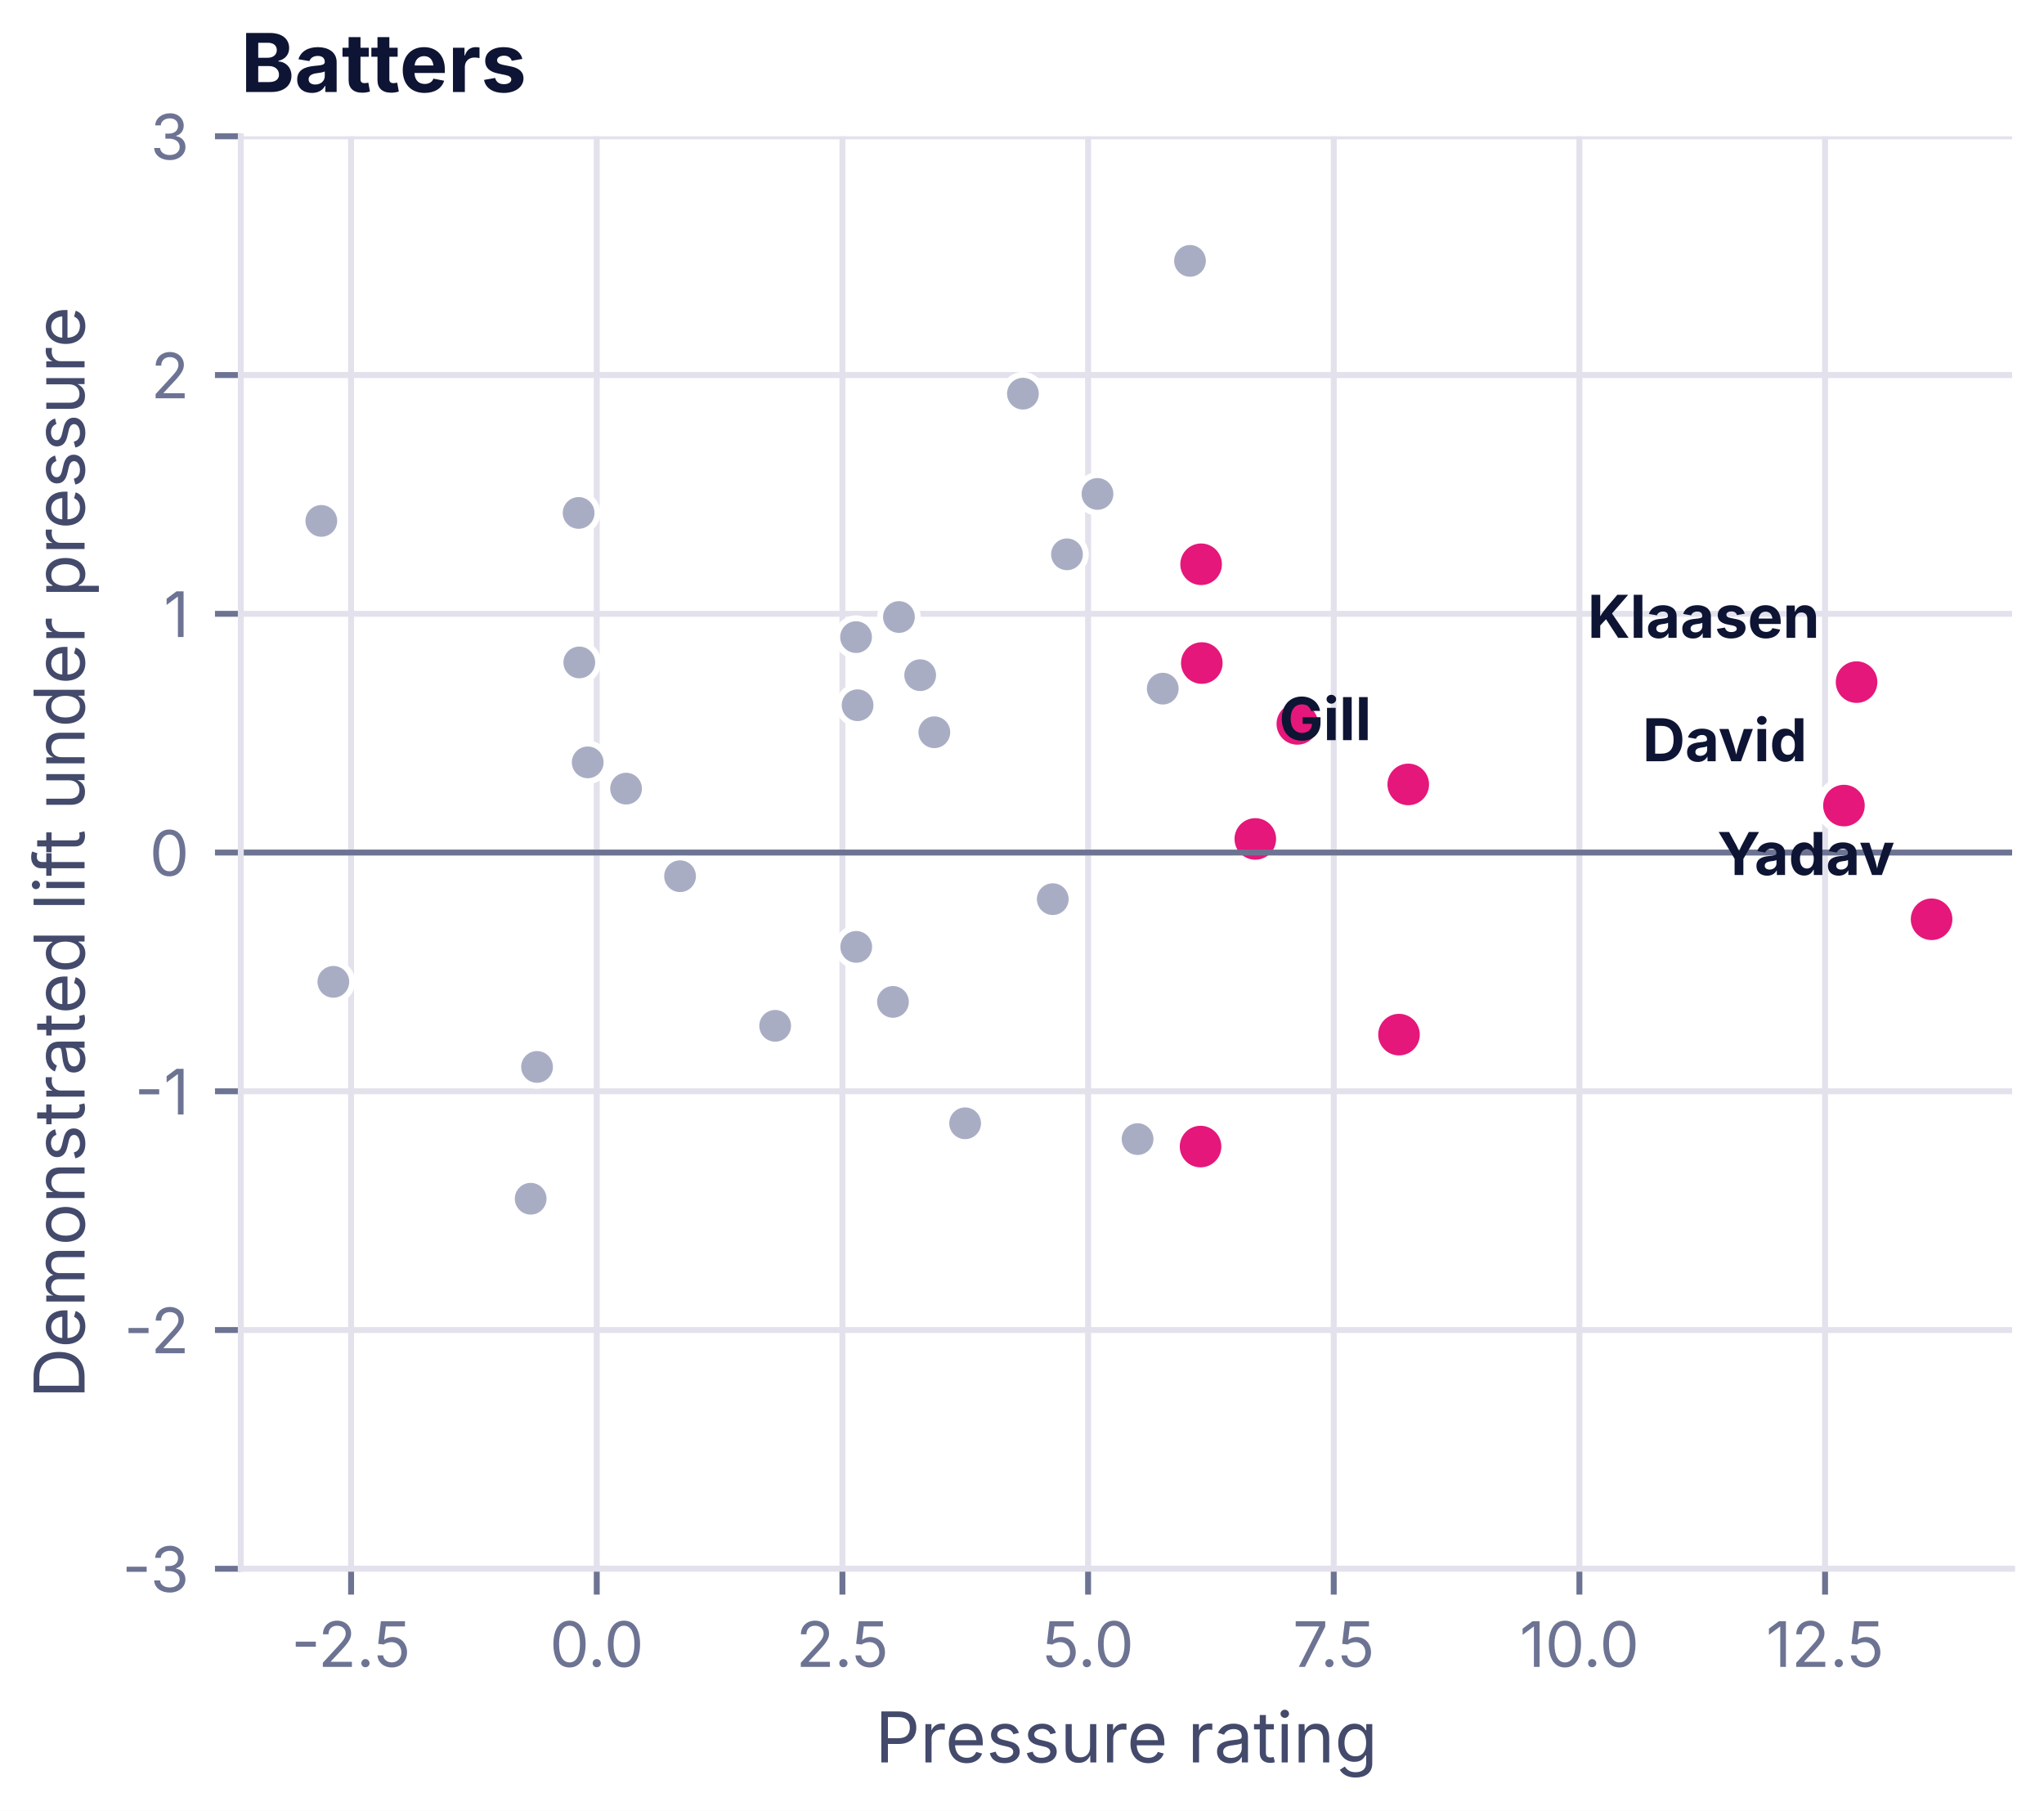
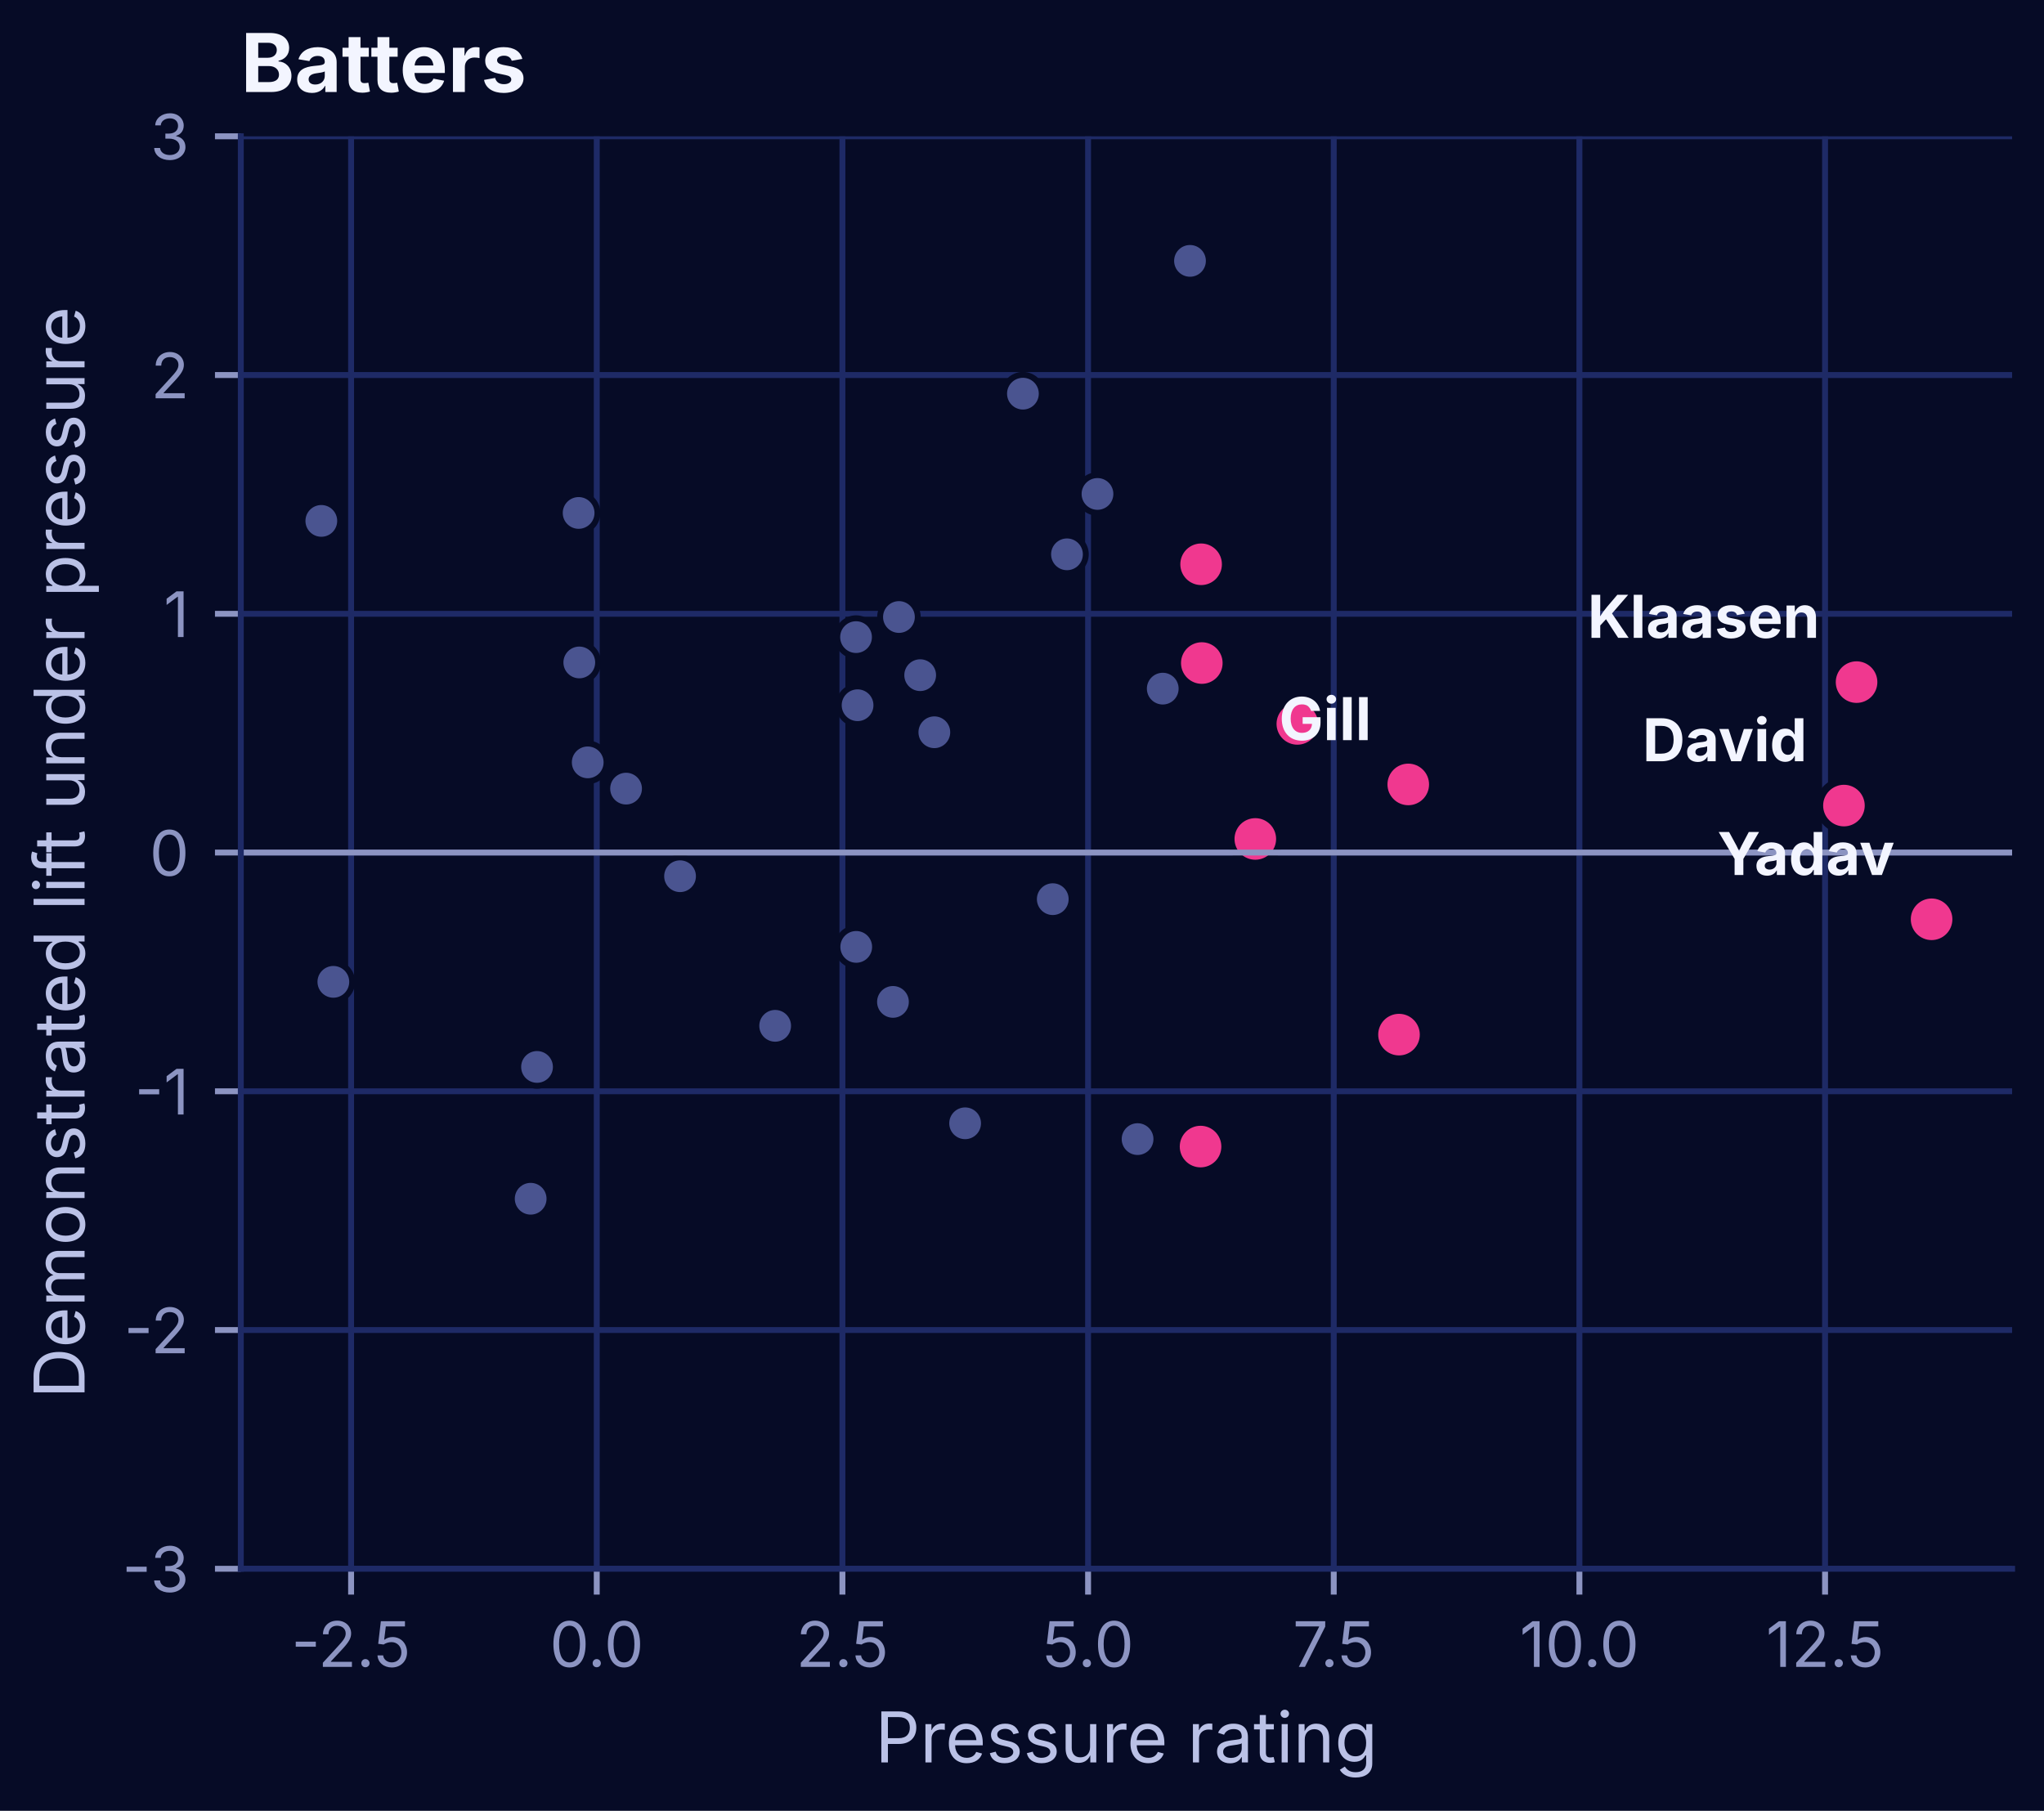
<svg xmlns="http://www.w3.org/2000/svg" xmlns:xlink="http://www.w3.org/1999/xlink" width="276.88pt" height="245.289pt" viewBox="0 0 276.88 245.289" version="1.1">
  <defs>
    <style type="text/css">*{stroke-linejoin: round; stroke-linecap: butt}</style>
  </defs>
  <g id="figure_1">
    <g id="patch_1">
-       <path d="M 0 245.289  L 276.88 245.289  L 276.88 0  L 0 0  z " style="fill: #ffffff" />
+       <path d="M 0 245.289  L 276.88 245.289  L 276.88 0  L 0 0  z " style="fill: #060b26" />
    </g>
    <g id="axes_1">
      <g id="patch_2">
-         <path d="M 32.62 212.503  L 272.56 212.503  L 272.56 18.463  L 32.62 18.463  z " style="fill: #ffffff" />
+         <path d="M 32.62 212.503  L 272.56 212.503  L 272.56 18.463  L 32.62 18.463  z " style="fill: #060b26" />
      </g>
      <g id="matplotlib.axis_1">
        <g id="xtick_1">
          <g id="line2d_1">
-             <path d="M 47.559 212.503  L 47.559 18.463  " clip-path="url(#p2cdf17fd1f)" style="fill: none; stroke: #e2e1ec; stroke-width: 0.8; stroke-linecap: square" />
+             <path d="M 47.559 212.503  L 47.559 18.463  " clip-path="url(#p2ece2c6261)" style="fill: none; stroke: #1e2a66; stroke-width: 0.8; stroke-linecap: square" />
          </g>
          <g id="line2d_2">
            <defs>
-               <path id="m5be3308e2d" d="M 0 0  L 0 3.5  " style="stroke: #6d7392; stroke-width: 0.8" />
+               <path id="mb348c102b0" d="M 0 0  L 0 3.5  " style="stroke: #8c94c2; stroke-width: 0.8" />
            </defs>
            <g>
-               <use xlink:href="#m5be3308e2d" x="47.559" y="212.503" style="fill: #6d7392; stroke: #6d7392; stroke-width: 0.8" />
+               <use xlink:href="#mb348c102b0" x="47.559" y="212.503" style="fill: #8c94c2; stroke: #8c94c2; stroke-width: 0.8" />
            </g>
          </g>
          <g id="text_1">
-             <text style="font-size: 8.5px; font-family: 'Inter', 'Segoe UI', 'Arial', 'DejaVu Sans'; text-anchor: middle; fill: #6d7392" x="47.559" y="225.796" transform="rotate(-0 47.55918 225.7961)">-2.5</text>
+             <text style="font-size: 8.5px; font-family: 'Inter', 'Segoe UI', 'Arial', 'DejaVu Sans'; text-anchor: middle; fill: #8c94c2" x="47.559" y="225.796" transform="rotate(-0 47.55918 225.7961)">-2.5</text>
          </g>
        </g>
        <g id="xtick_2">
          <g id="line2d_3">
-             <path d="M 80.836 212.503  L 80.836 18.463  " clip-path="url(#p2cdf17fd1f)" style="fill: none; stroke: #e2e1ec; stroke-width: 0.8; stroke-linecap: square" />
+             <path d="M 80.836 212.503  L 80.836 18.463  " clip-path="url(#p2ece2c6261)" style="fill: none; stroke: #1e2a66; stroke-width: 0.8; stroke-linecap: square" />
          </g>
          <g id="line2d_4">
            <g>
-               <use xlink:href="#m5be3308e2d" x="80.836" y="212.503" style="fill: #6d7392; stroke: #6d7392; stroke-width: 0.8" />
+               <use xlink:href="#mb348c102b0" x="80.836" y="212.503" style="fill: #8c94c2; stroke: #8c94c2; stroke-width: 0.8" />
            </g>
          </g>
          <g id="text_2">
-             <text style="font-size: 8.5px; font-family: 'Inter', 'Segoe UI', 'Arial', 'DejaVu Sans'; text-anchor: middle; fill: #6d7392" x="80.836" y="225.796" transform="rotate(-0 80.83646 225.7961)">0.0</text>
+             <text style="font-size: 8.5px; font-family: 'Inter', 'Segoe UI', 'Arial', 'DejaVu Sans'; text-anchor: middle; fill: #8c94c2" x="80.836" y="225.796" transform="rotate(-0 80.83646 225.7961)">0.0</text>
          </g>
        </g>
        <g id="xtick_3">
          <g id="line2d_5">
-             <path d="M 114.114 212.503  L 114.114 18.463  " clip-path="url(#p2cdf17fd1f)" style="fill: none; stroke: #e2e1ec; stroke-width: 0.8; stroke-linecap: square" />
+             <path d="M 114.114 212.503  L 114.114 18.463  " clip-path="url(#p2ece2c6261)" style="fill: none; stroke: #1e2a66; stroke-width: 0.8; stroke-linecap: square" />
          </g>
          <g id="line2d_6">
            <g>
-               <use xlink:href="#m5be3308e2d" x="114.114" y="212.503" style="fill: #6d7392; stroke: #6d7392; stroke-width: 0.8" />
+               <use xlink:href="#mb348c102b0" x="114.114" y="212.503" style="fill: #8c94c2; stroke: #8c94c2; stroke-width: 0.8" />
            </g>
          </g>
          <g id="text_3">
-             <text style="font-size: 8.5px; font-family: 'Inter', 'Segoe UI', 'Arial', 'DejaVu Sans'; text-anchor: middle; fill: #6d7392" x="114.114" y="225.796" transform="rotate(-0 114.1137 225.7961)">2.5</text>
+             <text style="font-size: 8.5px; font-family: 'Inter', 'Segoe UI', 'Arial', 'DejaVu Sans'; text-anchor: middle; fill: #8c94c2" x="114.114" y="225.796" transform="rotate(-0 114.1137 225.7961)">2.5</text>
          </g>
        </g>
        <g id="xtick_4">
          <g id="line2d_7">
-             <path d="M 147.391 212.503  L 147.391 18.463  " clip-path="url(#p2cdf17fd1f)" style="fill: none; stroke: #e2e1ec; stroke-width: 0.8; stroke-linecap: square" />
+             <path d="M 147.391 212.503  L 147.391 18.463  " clip-path="url(#p2ece2c6261)" style="fill: none; stroke: #1e2a66; stroke-width: 0.8; stroke-linecap: square" />
          </g>
          <g id="line2d_8">
            <g>
-               <use xlink:href="#m5be3308e2d" x="147.391" y="212.503" style="fill: #6d7392; stroke: #6d7392; stroke-width: 0.8" />
+               <use xlink:href="#mb348c102b0" x="147.391" y="212.503" style="fill: #8c94c2; stroke: #8c94c2; stroke-width: 0.8" />
            </g>
          </g>
          <g id="text_4">
-             <text style="font-size: 8.5px; font-family: 'Inter', 'Segoe UI', 'Arial', 'DejaVu Sans'; text-anchor: middle; fill: #6d7392" x="147.391" y="225.796" transform="rotate(-0 147.391 225.7961)">5.0</text>
+             <text style="font-size: 8.5px; font-family: 'Inter', 'Segoe UI', 'Arial', 'DejaVu Sans'; text-anchor: middle; fill: #8c94c2" x="147.391" y="225.796" transform="rotate(-0 147.391 225.7961)">5.0</text>
          </g>
        </g>
        <g id="xtick_5">
          <g id="line2d_9">
-             <path d="M 180.668 212.503  L 180.668 18.463  " clip-path="url(#p2cdf17fd1f)" style="fill: none; stroke: #e2e1ec; stroke-width: 0.8; stroke-linecap: square" />
+             <path d="M 180.668 212.503  L 180.668 18.463  " clip-path="url(#p2ece2c6261)" style="fill: none; stroke: #1e2a66; stroke-width: 0.8; stroke-linecap: square" />
          </g>
          <g id="line2d_10">
            <g>
-               <use xlink:href="#m5be3308e2d" x="180.668" y="212.503" style="fill: #6d7392; stroke: #6d7392; stroke-width: 0.8" />
+               <use xlink:href="#mb348c102b0" x="180.668" y="212.503" style="fill: #8c94c2; stroke: #8c94c2; stroke-width: 0.8" />
            </g>
          </g>
          <g id="text_5">
-             <text style="font-size: 8.5px; font-family: 'Inter', 'Segoe UI', 'Arial', 'DejaVu Sans'; text-anchor: middle; fill: #6d7392" x="180.668" y="225.796" transform="rotate(-0 180.6683 225.7961)">7.5</text>
+             <text style="font-size: 8.5px; font-family: 'Inter', 'Segoe UI', 'Arial', 'DejaVu Sans'; text-anchor: middle; fill: #8c94c2" x="180.668" y="225.796" transform="rotate(-0 180.6683 225.7961)">7.5</text>
          </g>
        </g>
        <g id="xtick_6">
          <g id="line2d_11">
-             <path d="M 213.946 212.503  L 213.946 18.463  " clip-path="url(#p2cdf17fd1f)" style="fill: none; stroke: #e2e1ec; stroke-width: 0.8; stroke-linecap: square" />
+             <path d="M 213.946 212.503  L 213.946 18.463  " clip-path="url(#p2ece2c6261)" style="fill: none; stroke: #1e2a66; stroke-width: 0.8; stroke-linecap: square" />
          </g>
          <g id="line2d_12">
            <g>
-               <use xlink:href="#m5be3308e2d" x="213.946" y="212.503" style="fill: #6d7392; stroke: #6d7392; stroke-width: 0.8" />
+               <use xlink:href="#mb348c102b0" x="213.946" y="212.503" style="fill: #8c94c2; stroke: #8c94c2; stroke-width: 0.8" />
            </g>
          </g>
          <g id="text_6">
-             <text style="font-size: 8.5px; font-family: 'Inter', 'Segoe UI', 'Arial', 'DejaVu Sans'; text-anchor: middle; fill: #6d7392" x="213.946" y="225.796" transform="rotate(-0 213.9456 225.7961)">10.0</text>
+             <text style="font-size: 8.5px; font-family: 'Inter', 'Segoe UI', 'Arial', 'DejaVu Sans'; text-anchor: middle; fill: #8c94c2" x="213.946" y="225.796" transform="rotate(-0 213.9456 225.7961)">10.0</text>
          </g>
        </g>
        <g id="xtick_7">
          <g id="line2d_13">
-             <path d="M 247.223 212.503  L 247.223 18.463  " clip-path="url(#p2cdf17fd1f)" style="fill: none; stroke: #e2e1ec; stroke-width: 0.8; stroke-linecap: square" />
+             <path d="M 247.223 212.503  L 247.223 18.463  " clip-path="url(#p2ece2c6261)" style="fill: none; stroke: #1e2a66; stroke-width: 0.8; stroke-linecap: square" />
          </g>
          <g id="line2d_14">
            <g>
-               <use xlink:href="#m5be3308e2d" x="247.223" y="212.503" style="fill: #6d7392; stroke: #6d7392; stroke-width: 0.8" />
+               <use xlink:href="#mb348c102b0" x="247.223" y="212.503" style="fill: #8c94c2; stroke: #8c94c2; stroke-width: 0.8" />
            </g>
          </g>
          <g id="text_7">
-             <text style="font-size: 8.5px; font-family: 'Inter', 'Segoe UI', 'Arial', 'DejaVu Sans'; text-anchor: middle; fill: #6d7392" x="247.223" y="225.796" transform="rotate(-0 247.2229 225.7961)">12.5</text>
+             <text style="font-size: 8.5px; font-family: 'Inter', 'Segoe UI', 'Arial', 'DejaVu Sans'; text-anchor: middle; fill: #8c94c2" x="247.223" y="225.796" transform="rotate(-0 247.2229 225.7961)">12.5</text>
          </g>
        </g>
        <g id="text_8">
-           <text style="font-size: 9.5px; font-family: 'Inter', 'Segoe UI', 'Arial', 'DejaVu Sans'; text-anchor: middle; fill: #434a6b" x="152.59" y="238.734" transform="rotate(-0 152.5896 238.7336)">Pressure rating</text>
+           <text style="font-size: 9.5px; font-family: 'Inter', 'Segoe UI', 'Arial', 'DejaVu Sans'; text-anchor: middle; fill: #bac1e6" x="152.59" y="238.734" transform="rotate(-0 152.5896 238.7336)">Pressure rating</text>
        </g>
      </g>
      <g id="matplotlib.axis_2">
        <g id="ytick_1">
          <g id="line2d_15">
-             <path d="M 32.62 212.503  L 272.56 212.503  " clip-path="url(#p2cdf17fd1f)" style="fill: none; stroke: #e2e1ec; stroke-width: 0.8; stroke-linecap: square" />
+             <path d="M 32.62 212.503  L 272.56 212.503  " clip-path="url(#p2ece2c6261)" style="fill: none; stroke: #1e2a66; stroke-width: 0.8; stroke-linecap: square" />
          </g>
          <g id="line2d_16">
            <defs>
-               <path id="m7b76aee8a3" d="M 0 0  L -3.5 0  " style="stroke: #6d7392; stroke-width: 0.8" />
+               <path id="m4f4ef73f83" d="M 0 0  L -3.5 0  " style="stroke: #8c94c2; stroke-width: 0.8" />
            </defs>
            <g>
-               <use xlink:href="#m7b76aee8a3" x="32.62" y="212.503" style="fill: #6d7392; stroke: #6d7392; stroke-width: 0.8" />
+               <use xlink:href="#m4f4ef73f83" x="32.62" y="212.503" style="fill: #8c94c2; stroke: #8c94c2; stroke-width: 0.8" />
            </g>
          </g>
          <g id="text_9">
-             <text style="font-size: 8.5px; font-family: 'Inter', 'Segoe UI', 'Arial', 'DejaVu Sans'; text-anchor: end; fill: #6d7392" x="25.62" y="215.65" transform="rotate(-0 25.61961 215.6498)">-3</text>
+             <text style="font-size: 8.5px; font-family: 'Inter', 'Segoe UI', 'Arial', 'DejaVu Sans'; text-anchor: end; fill: #8c94c2" x="25.62" y="215.65" transform="rotate(-0 25.61961 215.6498)">-3</text>
          </g>
        </g>
        <g id="ytick_2">
          <g id="line2d_17">
-             <path d="M 32.62 180.163  L 272.56 180.163  " clip-path="url(#p2cdf17fd1f)" style="fill: none; stroke: #e2e1ec; stroke-width: 0.8; stroke-linecap: square" />
+             <path d="M 32.62 180.163  L 272.56 180.163  " clip-path="url(#p2ece2c6261)" style="fill: none; stroke: #1e2a66; stroke-width: 0.8; stroke-linecap: square" />
          </g>
          <g id="line2d_18">
            <g>
-               <use xlink:href="#m7b76aee8a3" x="32.62" y="180.163" style="fill: #6d7392; stroke: #6d7392; stroke-width: 0.8" />
+               <use xlink:href="#m4f4ef73f83" x="32.62" y="180.163" style="fill: #8c94c2; stroke: #8c94c2; stroke-width: 0.8" />
            </g>
          </g>
          <g id="text_10">
-             <text style="font-size: 8.5px; font-family: 'Inter', 'Segoe UI', 'Arial', 'DejaVu Sans'; text-anchor: end; fill: #6d7392" x="25.62" y="183.31" transform="rotate(-0 25.61961 183.3098)">-2</text>
+             <text style="font-size: 8.5px; font-family: 'Inter', 'Segoe UI', 'Arial', 'DejaVu Sans'; text-anchor: end; fill: #8c94c2" x="25.62" y="183.31" transform="rotate(-0 25.61961 183.3098)">-2</text>
          </g>
        </g>
        <g id="ytick_3">
          <g id="line2d_19">
-             <path d="M 32.62 147.823  L 272.56 147.823  " clip-path="url(#p2cdf17fd1f)" style="fill: none; stroke: #e2e1ec; stroke-width: 0.8; stroke-linecap: square" />
+             <path d="M 32.62 147.823  L 272.56 147.823  " clip-path="url(#p2ece2c6261)" style="fill: none; stroke: #1e2a66; stroke-width: 0.8; stroke-linecap: square" />
          </g>
          <g id="line2d_20">
            <g>
-               <use xlink:href="#m7b76aee8a3" x="32.62" y="147.823" style="fill: #6d7392; stroke: #6d7392; stroke-width: 0.8" />
+               <use xlink:href="#m4f4ef73f83" x="32.62" y="147.823" style="fill: #8c94c2; stroke: #8c94c2; stroke-width: 0.8" />
            </g>
          </g>
          <g id="text_11">
-             <text style="font-size: 8.5px; font-family: 'Inter', 'Segoe UI', 'Arial', 'DejaVu Sans'; text-anchor: end; fill: #6d7392" x="25.62" y="150.97" transform="rotate(-0 25.61961 150.9698)">-1</text>
+             <text style="font-size: 8.5px; font-family: 'Inter', 'Segoe UI', 'Arial', 'DejaVu Sans'; text-anchor: end; fill: #8c94c2" x="25.62" y="150.97" transform="rotate(-0 25.61961 150.9698)">-1</text>
          </g>
        </g>
        <g id="ytick_4">
          <g id="line2d_21">
-             <path d="M 32.62 115.483  L 272.56 115.483  " clip-path="url(#p2cdf17fd1f)" style="fill: none; stroke: #e2e1ec; stroke-width: 0.8; stroke-linecap: square" />
+             <path d="M 32.62 115.483  L 272.56 115.483  " clip-path="url(#p2ece2c6261)" style="fill: none; stroke: #1e2a66; stroke-width: 0.8; stroke-linecap: square" />
          </g>
          <g id="line2d_22">
            <g>
-               <use xlink:href="#m7b76aee8a3" x="32.62" y="115.483" style="fill: #6d7392; stroke: #6d7392; stroke-width: 0.8" />
+               <use xlink:href="#m4f4ef73f83" x="32.62" y="115.483" style="fill: #8c94c2; stroke: #8c94c2; stroke-width: 0.8" />
            </g>
          </g>
          <g id="text_12">
-             <text style="font-size: 8.5px; font-family: 'Inter', 'Segoe UI', 'Arial', 'DejaVu Sans'; text-anchor: end; fill: #6d7392" x="25.62" y="118.63" transform="rotate(-0 25.61961 118.6298)">0</text>
+             <text style="font-size: 8.5px; font-family: 'Inter', 'Segoe UI', 'Arial', 'DejaVu Sans'; text-anchor: end; fill: #8c94c2" x="25.62" y="118.63" transform="rotate(-0 25.61961 118.6298)">0</text>
          </g>
        </g>
        <g id="ytick_5">
          <g id="line2d_23">
-             <path d="M 32.62 83.143  L 272.56 83.143  " clip-path="url(#p2cdf17fd1f)" style="fill: none; stroke: #e2e1ec; stroke-width: 0.8; stroke-linecap: square" />
+             <path d="M 32.62 83.143  L 272.56 83.143  " clip-path="url(#p2ece2c6261)" style="fill: none; stroke: #1e2a66; stroke-width: 0.8; stroke-linecap: square" />
          </g>
          <g id="line2d_24">
            <g>
-               <use xlink:href="#m7b76aee8a3" x="32.62" y="83.143" style="fill: #6d7392; stroke: #6d7392; stroke-width: 0.8" />
+               <use xlink:href="#m4f4ef73f83" x="32.62" y="83.143" style="fill: #8c94c2; stroke: #8c94c2; stroke-width: 0.8" />
            </g>
          </g>
          <g id="text_13">
-             <text style="font-size: 8.5px; font-family: 'Inter', 'Segoe UI', 'Arial', 'DejaVu Sans'; text-anchor: end; fill: #6d7392" x="25.62" y="86.29" transform="rotate(-0 25.61961 86.28977)">1</text>
+             <text style="font-size: 8.5px; font-family: 'Inter', 'Segoe UI', 'Arial', 'DejaVu Sans'; text-anchor: end; fill: #8c94c2" x="25.62" y="86.29" transform="rotate(-0 25.61961 86.28977)">1</text>
          </g>
        </g>
        <g id="ytick_6">
          <g id="line2d_25">
-             <path d="M 32.62 50.803  L 272.56 50.803  " clip-path="url(#p2cdf17fd1f)" style="fill: none; stroke: #e2e1ec; stroke-width: 0.8; stroke-linecap: square" />
+             <path d="M 32.62 50.803  L 272.56 50.803  " clip-path="url(#p2ece2c6261)" style="fill: none; stroke: #1e2a66; stroke-width: 0.8; stroke-linecap: square" />
          </g>
          <g id="line2d_26">
            <g>
-               <use xlink:href="#m7b76aee8a3" x="32.62" y="50.803" style="fill: #6d7392; stroke: #6d7392; stroke-width: 0.8" />
+               <use xlink:href="#m4f4ef73f83" x="32.62" y="50.803" style="fill: #8c94c2; stroke: #8c94c2; stroke-width: 0.8" />
            </g>
          </g>
          <g id="text_14">
-             <text style="font-size: 8.5px; font-family: 'Inter', 'Segoe UI', 'Arial', 'DejaVu Sans'; text-anchor: end; fill: #6d7392" x="25.62" y="53.95" transform="rotate(-0 25.61961 53.94977)">2</text>
+             <text style="font-size: 8.5px; font-family: 'Inter', 'Segoe UI', 'Arial', 'DejaVu Sans'; text-anchor: end; fill: #8c94c2" x="25.62" y="53.95" transform="rotate(-0 25.61961 53.94977)">2</text>
          </g>
        </g>
        <g id="ytick_7">
          <g id="line2d_27">
-             <path d="M 32.62 18.463  L 272.56 18.463  " clip-path="url(#p2cdf17fd1f)" style="fill: none; stroke: #e2e1ec; stroke-width: 0.8; stroke-linecap: square" />
+             <path d="M 32.62 18.463  L 272.56 18.463  " clip-path="url(#p2ece2c6261)" style="fill: none; stroke: #1e2a66; stroke-width: 0.8; stroke-linecap: square" />
          </g>
          <g id="line2d_28">
            <g>
-               <use xlink:href="#m7b76aee8a3" x="32.62" y="18.463" style="fill: #6d7392; stroke: #6d7392; stroke-width: 0.8" />
+               <use xlink:href="#m4f4ef73f83" x="32.62" y="18.463" style="fill: #8c94c2; stroke: #8c94c2; stroke-width: 0.8" />
            </g>
          </g>
          <g id="text_15">
-             <text style="font-size: 8.5px; font-family: 'Inter', 'Segoe UI', 'Arial', 'DejaVu Sans'; text-anchor: end; fill: #6d7392" x="25.62" y="21.61" transform="rotate(-0 25.61961 21.60977)">3</text>
+             <text style="font-size: 8.5px; font-family: 'Inter', 'Segoe UI', 'Arial', 'DejaVu Sans'; text-anchor: end; fill: #8c94c2" x="25.62" y="21.61" transform="rotate(-0 25.61961 21.60977)">3</text>
          </g>
        </g>
        <g id="text_16">
-           <text style="font-size: 9.5px; font-family: 'Inter', 'Segoe UI', 'Arial', 'DejaVu Sans'; text-anchor: middle; fill: #434a6b" x="11.454" y="115.483" transform="rotate(-90 11.45391 115.4834)">Demonstrated lift under pressure</text>
+           <text style="font-size: 9.5px; font-family: 'Inter', 'Segoe UI', 'Arial', 'DejaVu Sans'; text-anchor: middle; fill: #bac1e6" x="11.454" y="115.483" transform="rotate(-90 11.45391 115.4834)">Demonstrated lift under pressure</text>
        </g>
      </g>
      <g id="PathCollection_1">
        <defs>
-           <path id="mdf94f0508c" d="M 0 2.55  C 0.676 2.55 1.325 2.281 1.803 1.803  C 2.281 1.325 2.55 0.676 2.55 0  C 2.55 -0.676 2.281 -1.325 1.803 -1.803  C 1.325 -2.281 0.676 -2.55 0 -2.55  C -0.676 -2.55 -1.325 -2.281 -1.803 -1.803  C -2.281 -1.325 -2.55 -0.676 -2.55 0  C -2.55 0.676 -2.281 1.325 -1.803 1.803  C -1.325 2.281 -0.676 2.55 0 2.55  z " style="stroke: #ffffff; stroke-width: 0.8" />
+           <path id="ma3b2b11024" d="M 0 2.55  C 0.676 2.55 1.325 2.281 1.803 1.803  C 2.281 1.325 2.55 0.676 2.55 0  C 2.55 -0.676 2.281 -1.325 1.803 -1.803  C 1.325 -2.281 0.676 -2.55 0 -2.55  C -0.676 -2.55 -1.325 -2.281 -1.803 -1.803  C -2.281 -1.325 -2.55 -0.676 -2.55 0  C -2.55 0.676 -2.281 1.325 -1.803 1.803  C -1.325 2.281 -0.676 2.55 0 2.55  z " style="stroke: #060b26; stroke-width: 0.8" />
        </defs>
-         <g clip-path="url(#p2cdf17fd1f)">
-           <use xlink:href="#mdf94f0508c" x="161.197" y="35.338" style="fill: #a9adc4; stroke: #ffffff; stroke-width: 0.8" />
-           <use xlink:href="#mdf94f0508c" x="157.506" y="93.282" style="fill: #a9adc4; stroke: #ffffff; stroke-width: 0.8" />
-           <use xlink:href="#mdf94f0508c" x="154.096" y="154.301" style="fill: #a9adc4; stroke: #ffffff; stroke-width: 0.8" />
-           <use xlink:href="#mdf94f0508c" x="148.665" y="66.909" style="fill: #a9adc4; stroke: #ffffff; stroke-width: 0.8" />
-           <use xlink:href="#mdf94f0508c" x="144.533" y="75.088" style="fill: #a9adc4; stroke: #ffffff; stroke-width: 0.8" />
-           <use xlink:href="#mdf94f0508c" x="142.607" y="121.799" style="fill: #a9adc4; stroke: #ffffff; stroke-width: 0.8" />
-           <use xlink:href="#mdf94f0508c" x="138.565" y="53.326" style="fill: #a9adc4; stroke: #ffffff; stroke-width: 0.8" />
-           <use xlink:href="#mdf94f0508c" x="130.736" y="152.16" style="fill: #a9adc4; stroke: #ffffff; stroke-width: 0.8" />
-           <use xlink:href="#mdf94f0508c" x="126.566" y="99.191" style="fill: #a9adc4; stroke: #ffffff; stroke-width: 0.8" />
-           <use xlink:href="#mdf94f0508c" x="124.648" y="91.458" style="fill: #a9adc4; stroke: #ffffff; stroke-width: 0.8" />
-           <use xlink:href="#mdf94f0508c" x="121.77" y="83.58" style="fill: #a9adc4; stroke: #ffffff; stroke-width: 0.8" />
-           <use xlink:href="#mdf94f0508c" x="120.961" y="135.715" style="fill: #a9adc4; stroke: #ffffff; stroke-width: 0.8" />
-           <use xlink:href="#mdf94f0508c" x="116.168" y="95.53" style="fill: #a9adc4; stroke: #ffffff; stroke-width: 0.8" />
-           <use xlink:href="#mdf94f0508c" x="115.985" y="128.264" style="fill: #a9adc4; stroke: #ffffff; stroke-width: 0.8" />
-           <use xlink:href="#mdf94f0508c" x="115.96" y="86.303" style="fill: #a9adc4; stroke: #ffffff; stroke-width: 0.8" />
-           <use xlink:href="#mdf94f0508c" x="105.004" y="138.956" style="fill: #a9adc4; stroke: #ffffff; stroke-width: 0.8" />
-           <use xlink:href="#mdf94f0508c" x="92.12" y="118.692" style="fill: #a9adc4; stroke: #ffffff; stroke-width: 0.8" />
-           <use xlink:href="#mdf94f0508c" x="84.807" y="106.826" style="fill: #a9adc4; stroke: #ffffff; stroke-width: 0.8" />
-           <use xlink:href="#mdf94f0508c" x="79.613" y="103.269" style="fill: #a9adc4; stroke: #ffffff; stroke-width: 0.8" />
-           <use xlink:href="#mdf94f0508c" x="78.471" y="89.734" style="fill: #a9adc4; stroke: #ffffff; stroke-width: 0.8" />
-           <use xlink:href="#mdf94f0508c" x="78.381" y="69.483" style="fill: #a9adc4; stroke: #ffffff; stroke-width: 0.8" />
-           <use xlink:href="#mdf94f0508c" x="72.747" y="144.525" style="fill: #a9adc4; stroke: #ffffff; stroke-width: 0.8" />
-           <use xlink:href="#mdf94f0508c" x="71.884" y="162.38" style="fill: #a9adc4; stroke: #ffffff; stroke-width: 0.8" />
-           <use xlink:href="#mdf94f0508c" x="45.157" y="132.999" style="fill: #a9adc4; stroke: #ffffff; stroke-width: 0.8" />
-           <use xlink:href="#mdf94f0508c" x="43.526" y="70.56" style="fill: #a9adc4; stroke: #ffffff; stroke-width: 0.8" />
+         <g clip-path="url(#p2ece2c6261)">
+           <use xlink:href="#ma3b2b11024" x="161.197" y="35.338" style="fill: #4a5490; stroke: #060b26; stroke-width: 0.8" />
+           <use xlink:href="#ma3b2b11024" x="157.506" y="93.282" style="fill: #4a5490; stroke: #060b26; stroke-width: 0.8" />
+           <use xlink:href="#ma3b2b11024" x="154.096" y="154.301" style="fill: #4a5490; stroke: #060b26; stroke-width: 0.8" />
+           <use xlink:href="#ma3b2b11024" x="148.665" y="66.909" style="fill: #4a5490; stroke: #060b26; stroke-width: 0.8" />
+           <use xlink:href="#ma3b2b11024" x="144.533" y="75.088" style="fill: #4a5490; stroke: #060b26; stroke-width: 0.8" />
+           <use xlink:href="#ma3b2b11024" x="142.607" y="121.799" style="fill: #4a5490; stroke: #060b26; stroke-width: 0.8" />
+           <use xlink:href="#ma3b2b11024" x="138.565" y="53.326" style="fill: #4a5490; stroke: #060b26; stroke-width: 0.8" />
+           <use xlink:href="#ma3b2b11024" x="130.736" y="152.16" style="fill: #4a5490; stroke: #060b26; stroke-width: 0.8" />
+           <use xlink:href="#ma3b2b11024" x="126.566" y="99.191" style="fill: #4a5490; stroke: #060b26; stroke-width: 0.8" />
+           <use xlink:href="#ma3b2b11024" x="124.648" y="91.458" style="fill: #4a5490; stroke: #060b26; stroke-width: 0.8" />
+           <use xlink:href="#ma3b2b11024" x="121.77" y="83.58" style="fill: #4a5490; stroke: #060b26; stroke-width: 0.8" />
+           <use xlink:href="#ma3b2b11024" x="120.961" y="135.715" style="fill: #4a5490; stroke: #060b26; stroke-width: 0.8" />
+           <use xlink:href="#ma3b2b11024" x="116.168" y="95.53" style="fill: #4a5490; stroke: #060b26; stroke-width: 0.8" />
+           <use xlink:href="#ma3b2b11024" x="115.985" y="128.264" style="fill: #4a5490; stroke: #060b26; stroke-width: 0.8" />
+           <use xlink:href="#ma3b2b11024" x="115.96" y="86.303" style="fill: #4a5490; stroke: #060b26; stroke-width: 0.8" />
+           <use xlink:href="#ma3b2b11024" x="105.004" y="138.956" style="fill: #4a5490; stroke: #060b26; stroke-width: 0.8" />
+           <use xlink:href="#ma3b2b11024" x="92.12" y="118.692" style="fill: #4a5490; stroke: #060b26; stroke-width: 0.8" />
+           <use xlink:href="#ma3b2b11024" x="84.807" y="106.826" style="fill: #4a5490; stroke: #060b26; stroke-width: 0.8" />
+           <use xlink:href="#ma3b2b11024" x="79.613" y="103.269" style="fill: #4a5490; stroke: #060b26; stroke-width: 0.8" />
+           <use xlink:href="#ma3b2b11024" x="78.471" y="89.734" style="fill: #4a5490; stroke: #060b26; stroke-width: 0.8" />
+           <use xlink:href="#ma3b2b11024" x="78.381" y="69.483" style="fill: #4a5490; stroke: #060b26; stroke-width: 0.8" />
+           <use xlink:href="#ma3b2b11024" x="72.747" y="144.525" style="fill: #4a5490; stroke: #060b26; stroke-width: 0.8" />
+           <use xlink:href="#ma3b2b11024" x="71.884" y="162.38" style="fill: #4a5490; stroke: #060b26; stroke-width: 0.8" />
+           <use xlink:href="#ma3b2b11024" x="45.157" y="132.999" style="fill: #4a5490; stroke: #060b26; stroke-width: 0.8" />
+           <use xlink:href="#ma3b2b11024" x="43.526" y="70.56" style="fill: #4a5490; stroke: #060b26; stroke-width: 0.8" />
        </g>
      </g>
      <g id="PathCollection_2">
        <defs>
-           <path id="mec641d0c31" d="M 0 3.317  C 0.88 3.317 1.723 2.967 2.345 2.345  C 2.967 1.723 3.317 0.88 3.317 0  C 3.317 -0.88 2.967 -1.723 2.345 -2.345  C 1.723 -2.967 0.88 -3.317 0 -3.317  C -0.88 -3.317 -1.723 -2.967 -2.345 -2.345  C -2.967 -1.723 -3.317 -0.88 -3.317 0  C -3.317 0.88 -2.967 1.723 -2.345 2.345  C -1.723 2.967 -0.88 3.317 0 3.317  z " style="stroke: #ffffff" />
+           <path id="md3a1bd019b" d="M 0 3.317  C 0.88 3.317 1.723 2.967 2.345 2.345  C 2.967 1.723 3.317 0.88 3.317 0  C 3.317 -0.88 2.967 -1.723 2.345 -2.345  C 1.723 -2.967 0.88 -3.317 0 -3.317  C -0.88 -3.317 -1.723 -2.967 -2.345 -2.345  C -2.967 -1.723 -3.317 -0.88 -3.317 0  C -3.317 0.88 -2.967 1.723 -2.345 2.345  C -1.723 2.967 -0.88 3.317 0 3.317  z " style="stroke: #060b26" />
        </defs>
-         <g clip-path="url(#p2cdf17fd1f)">
-           <use xlink:href="#mec641d0c31" x="261.653" y="124.526" style="fill: #e5177b; stroke: #ffffff" />
-           <use xlink:href="#mec641d0c31" x="251.49" y="92.399" style="fill: #e5177b; stroke: #ffffff" />
-           <use xlink:href="#mec641d0c31" x="249.78" y="109.122" style="fill: #e5177b; stroke: #ffffff" />
-           <use xlink:href="#mec641d0c31" x="190.763" y="106.257" style="fill: #e5177b; stroke: #ffffff" />
-           <use xlink:href="#mec641d0c31" x="189.509" y="140.149" style="fill: #e5177b; stroke: #ffffff" />
-           <use xlink:href="#mec641d0c31" x="175.737" y="98.059" style="fill: #e5177b; stroke: #ffffff" />
-           <use xlink:href="#mec641d0c31" x="170.044" y="113.643" style="fill: #e5177b; stroke: #ffffff" />
-           <use xlink:href="#mec641d0c31" x="162.797" y="89.815" style="fill: #e5177b; stroke: #ffffff" />
-           <use xlink:href="#mec641d0c31" x="162.703" y="76.436" style="fill: #e5177b; stroke: #ffffff" />
-           <use xlink:href="#mec641d0c31" x="162.627" y="155.313" style="fill: #e5177b; stroke: #ffffff" />
+         <g clip-path="url(#p2ece2c6261)">
+           <use xlink:href="#md3a1bd019b" x="261.653" y="124.526" style="fill: #f0388f; stroke: #060b26" />
+           <use xlink:href="#md3a1bd019b" x="251.49" y="92.399" style="fill: #f0388f; stroke: #060b26" />
+           <use xlink:href="#md3a1bd019b" x="249.78" y="109.122" style="fill: #f0388f; stroke: #060b26" />
+           <use xlink:href="#md3a1bd019b" x="190.763" y="106.257" style="fill: #f0388f; stroke: #060b26" />
+           <use xlink:href="#md3a1bd019b" x="189.509" y="140.149" style="fill: #f0388f; stroke: #060b26" />
+           <use xlink:href="#md3a1bd019b" x="175.737" y="98.059" style="fill: #f0388f; stroke: #060b26" />
+           <use xlink:href="#md3a1bd019b" x="170.044" y="113.643" style="fill: #f0388f; stroke: #060b26" />
+           <use xlink:href="#md3a1bd019b" x="162.797" y="89.815" style="fill: #f0388f; stroke: #060b26" />
+           <use xlink:href="#md3a1bd019b" x="162.703" y="76.436" style="fill: #f0388f; stroke: #060b26" />
+           <use xlink:href="#md3a1bd019b" x="162.627" y="155.313" style="fill: #f0388f; stroke: #060b26" />
        </g>
      </g>
      <g id="line2d_29">
-         <path d="M 32.62 115.483  L 272.56 115.483  " clip-path="url(#p2cdf17fd1f)" style="fill: none; stroke: #6d7392; stroke-width: 0.8; stroke-linecap: square" />
+         <path d="M 32.62 115.483  L 272.56 115.483  " clip-path="url(#p2ece2c6261)" style="fill: none; stroke: #8c94c2; stroke-width: 0.8; stroke-linecap: square" />
      </g>
      <g id="patch_3">
-         <path d="M 32.62 212.503  L 32.62 18.463  " style="fill: none; stroke: #e2e1ec; stroke-width: 0.8; stroke-linejoin: miter; stroke-linecap: square" />
+         <path d="M 32.62 212.503  L 32.62 18.463  " style="fill: none; stroke: #1e2a66; stroke-width: 0.8; stroke-linejoin: miter; stroke-linecap: square" />
      </g>
      <g id="patch_4">
-         <path d="M 32.62 212.503  L 272.56 212.503  " style="fill: none; stroke: #e2e1ec; stroke-width: 0.8; stroke-linejoin: miter; stroke-linecap: square" />
+         <path d="M 32.62 212.503  L 272.56 212.503  " style="fill: none; stroke: #1e2a66; stroke-width: 0.8; stroke-linejoin: miter; stroke-linecap: square" />
      </g>
      <g id="text_17">
-         <text style="font-weight: 700; font-size: 8px; font-family: 'Inter', 'Segoe UI', 'Arial', 'DejaVu Sans'; text-anchor: end; fill: #0e1433" x="256.653" y="118.526" transform="rotate(-0 256.6532 118.5257)">Yadav</text>
+         <text style="font-weight: 700; font-size: 8px; font-family: 'Inter', 'Segoe UI', 'Arial', 'DejaVu Sans'; text-anchor: end; fill: #f3f5ff" x="256.653" y="118.526" transform="rotate(-0 256.6532 118.5257)">Yadav</text>
      </g>
      <g id="text_18">
-         <text style="font-weight: 700; font-size: 8px; font-family: 'Inter', 'Segoe UI', 'Arial', 'DejaVu Sans'; text-anchor: end; fill: #0e1433" x="246.49" y="86.399" transform="rotate(-0 246.4904 86.39915)">Klaasen</text>
+         <text style="font-weight: 700; font-size: 8px; font-family: 'Inter', 'Segoe UI', 'Arial', 'DejaVu Sans'; text-anchor: end; fill: #f3f5ff" x="246.49" y="86.399" transform="rotate(-0 246.4904 86.39915)">Klaasen</text>
      </g>
      <g id="text_19">
-         <text style="font-weight: 700; font-size: 8px; font-family: 'Inter', 'Segoe UI', 'Arial', 'DejaVu Sans'; text-anchor: end; fill: #0e1433" x="244.78" y="103.122" transform="rotate(-0 244.7799 103.1222)">David</text>
+         <text style="font-weight: 700; font-size: 8px; font-family: 'Inter', 'Segoe UI', 'Arial', 'DejaVu Sans'; text-anchor: end; fill: #f3f5ff" x="244.78" y="103.122" transform="rotate(-0 244.7799 103.1222)">David</text>
      </g>
      <g id="text_20">
-         <text style="font-weight: 700; font-size: 8px; font-family: 'Inter', 'Segoe UI', 'Arial', 'DejaVu Sans'; text-anchor: end; fill: #0e1433" x="185.763" y="100.257" transform="rotate(-0 185.7633 100.2568)">Gill</text>
+         <text style="font-weight: 700; font-size: 8px; font-family: 'Inter', 'Segoe UI', 'Arial', 'DejaVu Sans'; text-anchor: end; fill: #f3f5ff" x="185.763" y="100.257" transform="rotate(-0 185.7633 100.2568)">Gill</text>
      </g>
      <g id="text_21">
-         <text style="font-weight: 700; font-size: 11px; font-family: 'Inter', 'Segoe UI', 'Arial', 'DejaVu Sans'; text-anchor: start; fill: #0e1433" x="32.62" y="12.463" transform="rotate(-0 32.61961 12.46344)">Batters</text>
+         <text style="font-weight: 700; font-size: 11px; font-family: 'Inter', 'Segoe UI', 'Arial', 'DejaVu Sans'; text-anchor: start; fill: #f3f5ff" x="32.62" y="12.463" transform="rotate(-0 32.61961 12.46344)">Batters</text>
      </g>
    </g>
  </g>
  <defs>
-     <clipPath id="p2cdf17fd1f">
+     <clipPath id="p2ece2c6261">
      <rect x="32.62" y="18.463" width="239.94" height="194.04" />
    </clipPath>
  </defs>
</svg>
